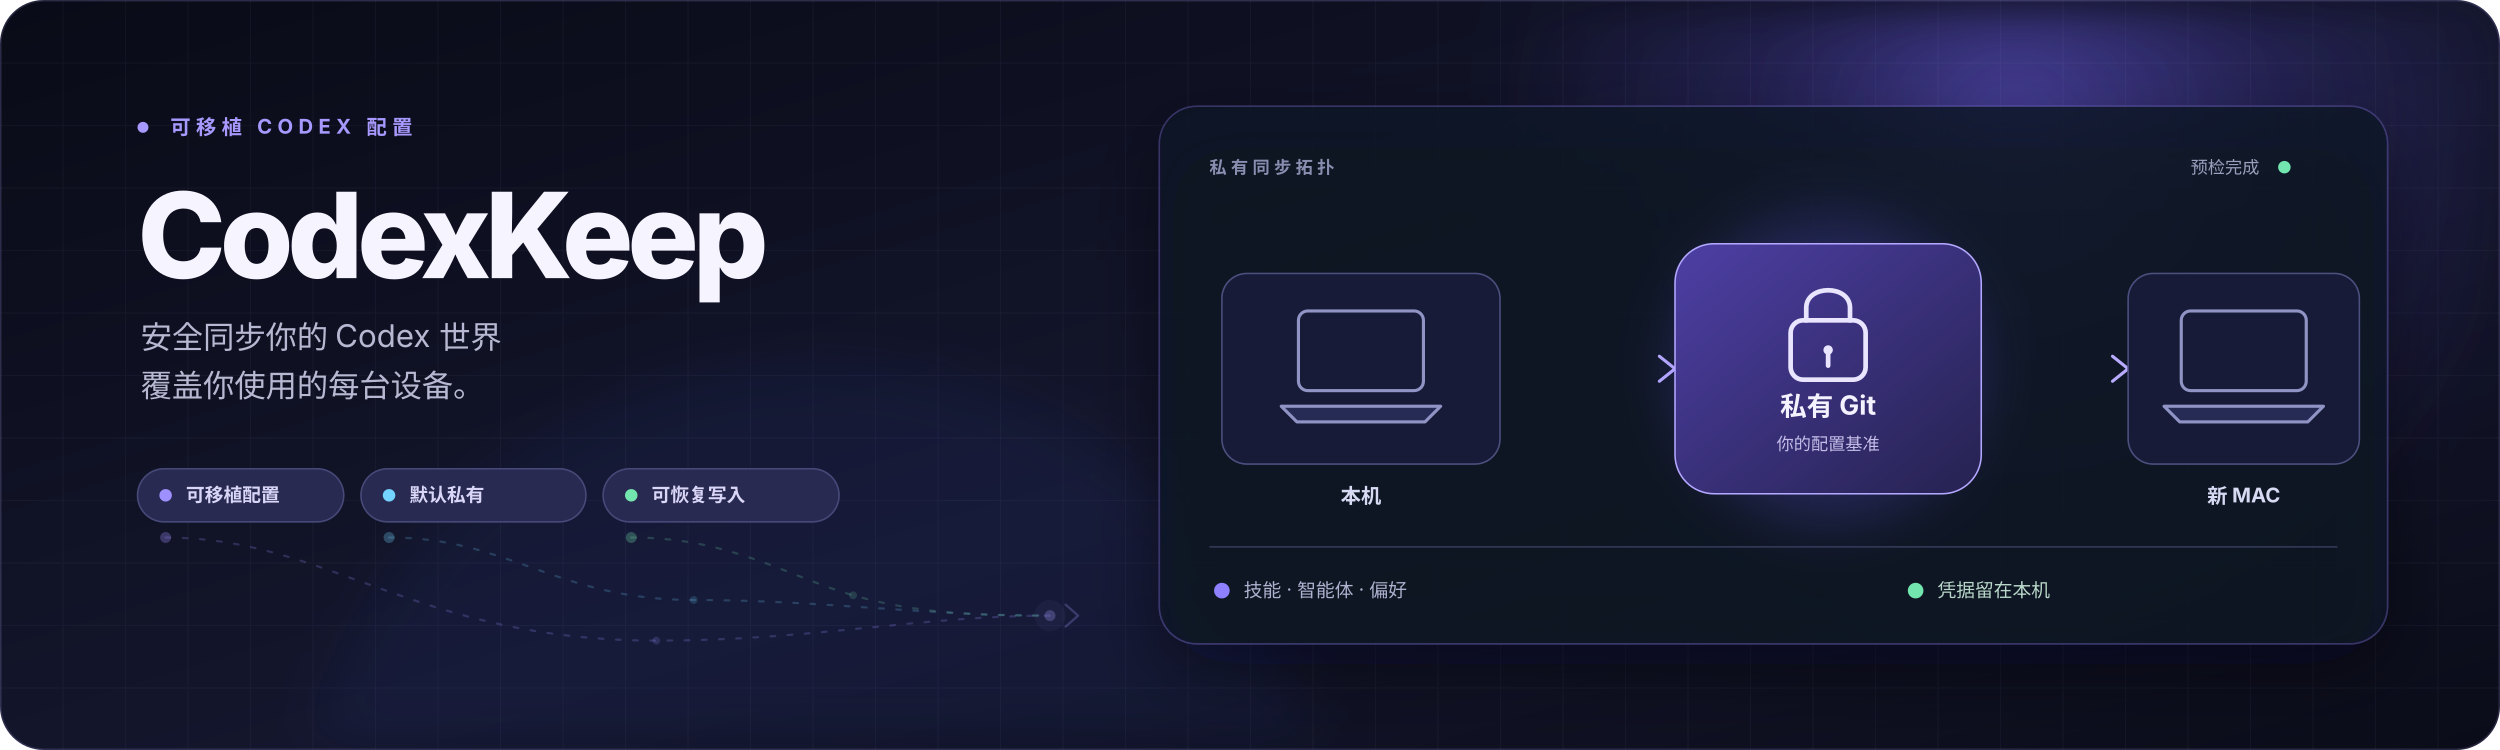
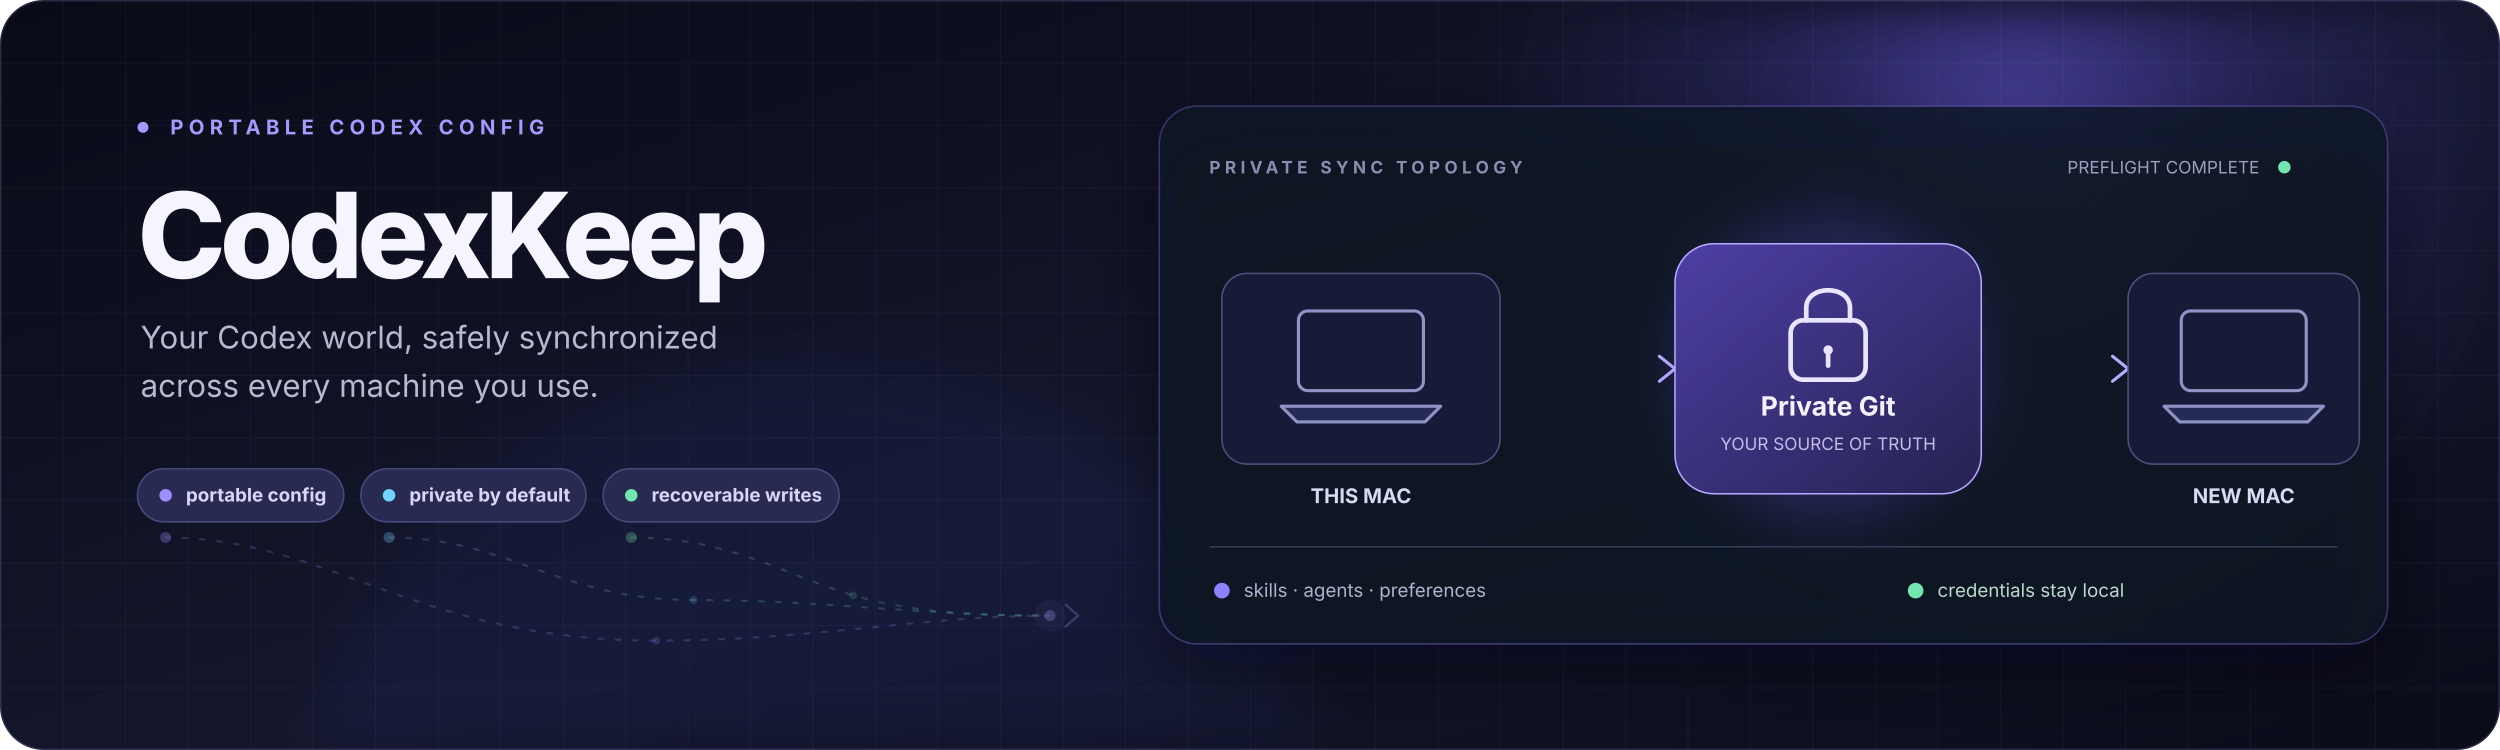
<svg xmlns="http://www.w3.org/2000/svg" width="1600" height="480" viewBox="0 0 1600 480" role="img" aria-labelledby="title description">
  <defs>
    <linearGradient id="background" x1="0" y1="0" x2="1" y2="1">
      <stop offset="0" stop-color="#090b17" />
      <stop offset="0.56" stop-color="#14162d" />
      <stop offset="1" stop-color="#0b0c19" />
    </linearGradient>
    <radialGradient id="violetGlow" cx="0.5" cy="0.5" r="0.5">
      <stop offset="0" stop-color="#7867ff" stop-opacity="0.52" />
      <stop offset="0.48" stop-color="#6555ed" stop-opacity="0.2" />
      <stop offset="1" stop-color="#6555ed" stop-opacity="0" />
    </radialGradient>
    <linearGradient id="vault" x1="0" y1="0" x2="1" y2="1">
      <stop offset="0" stop-color="#4d3fa5" />
      <stop offset="1" stop-color="#262250" />
    </linearGradient>
    <linearGradient id="route" x1="0" y1="0" x2="1" y2="0">
      <stop offset="0" stop-color="#8b80e4" />
      <stop offset="0.5" stop-color="#d0c6ff" />
      <stop offset="1" stop-color="#8b80e4" />
    </linearGradient>
    <filter id="softGlow" x="-80%" y="-80%" width="260%" height="260%">
      <feGaussianBlur stdDeviation="18" />
    </filter>
    <filter id="cardShadow" x="-30%" y="-40%" width="160%" height="180%">
      <feDropShadow dx="0" dy="18" stdDeviation="22" flood-color="#02030a" flood-opacity="0.52" />
    </filter>
    <pattern id="grid" width="40" height="40" patternUnits="userSpaceOnUse">
      <path d="M 40 0 L 0 0 0 40" fill="none" stroke="#bcb7ff" stroke-opacity="0.055" stroke-width="1" />
    </pattern>
    <clipPath id="frame">
      <rect width="1600" height="480" rx="28" />
    </clipPath>
  </defs>
  <g clip-path="url(#frame)">
    <rect width="1600" height="480" fill="url(#background)" />
    <circle cx="1290" cy="82" r="340" fill="url(#violetGlow)" filter="url(#softGlow)" />
    <circle cx="520" cy="560" r="330" fill="#3157c9" opacity="0.08" filter="url(#softGlow)" />
    <rect width="1600" height="480" fill="url(#grid)" />
    <g font-family="-apple-system, BlinkMacSystemFont, Segoe UI, sans-serif">
      <g transform="translate(88 78)">
        <rect x="0" y="0" width="7" height="7" rx="3.5" fill="#a799ff" />
        <text x="21" y="8" fill="#a799ff" font-size="13" font-weight="700" letter-spacing="3.4">
-           可移植 CODEX 配置
+           PORTABLE CODEX CONFIG
        </text>
        <text x="0" y="100" fill="#f6f4ff" font-size="76" font-weight="760" letter-spacing="-3.8">
          CodexKeep
        </text>
        <text x="2" y="145" fill="#b7b9d2" font-size="20">
-           安全同步你的 Codex 世界
+           Your Codex world, safely synchronized
        </text>
        <text x="2" y="176" fill="#b7b9d2" font-size="20">
-           覆盖你使用的每台设备。
+           across every machine you use.
        </text>
        <g transform="translate(0 222)" font-size="12" font-weight="650">
          <g>
            <rect width="132" height="34" rx="17" fill="#282a51" stroke="#474a79" />
            <circle cx="18" cy="17" r="4" fill="#9e90ff" />
-             <text x="31" y="21" fill="#d9d6f8">可移植配置</text>
+             <text x="31" y="21" fill="#d9d6f8">portable config</text>
          </g>
          <g transform="translate(143)">
            <rect width="144" height="34" rx="17" fill="#282a51" stroke="#474a79" />
            <circle cx="18" cy="17" r="4" fill="#73d5ff" />
-             <text x="31" y="21" fill="#d9d6f8">默认私有</text>
+             <text x="31" y="21" fill="#d9d6f8">private by default</text>
          </g>
          <g transform="translate(298)">
            <rect width="151" height="34" rx="17" fill="#282a51" stroke="#474a79" />
            <circle cx="18" cy="17" r="4" fill="#73e5af" />
-             <text x="31" y="21" fill="#d9d6f8">可恢复写入</text>
+             <text x="31" y="21" fill="#d9d6f8">recoverable writes</text>
          </g>
        </g>
      </g>
      <g transform="translate(742 68)">
        <rect width="786" height="344" rx="24" fill="#101329" fill-opacity="0.84" stroke="#7d72d7" stroke-opacity="0.36" filter="url(#cardShadow)" />
        <text x="32" y="43" fill="#898daf" font-size="11" font-weight="700" letter-spacing="2.8">
-           私有同步拓扑
+           PRIVATE SYNC TOPOLOGY
        </text>
        <circle cx="720" cy="39" r="4" fill="#73e5af" />
        <text x="704" y="43" fill="#9ba0bd" font-size="11" text-anchor="end">
-           预检完成
+           PREFLIGHT COMPLETE
        </text>
        <g transform="translate(40 88)">
          <path d="M 178 80 H 290" fill="none" stroke="url(#route)" stroke-width="2" />
          <path d="M 486 80 H 580" fill="none" stroke="url(#route)" stroke-width="2" />
          <path d="M 280 72 L 290 80 280 88" fill="none" stroke="#b9abff" stroke-width="2" stroke-linecap="round" stroke-linejoin="round" />
          <path d="M 570 72 L 580 80 570 88" fill="none" stroke="#b9abff" stroke-width="2" stroke-linecap="round" stroke-linejoin="round" />
          <g>
            <rect x="0" y="19" width="178" height="122" rx="16" fill="#181b38" stroke="#4c507f" />
            <rect x="49" y="43" width="80" height="51" rx="6" fill="none" stroke="#8f94c5" stroke-width="2" />
            <path d="M 38 104 H 140 L 130 114 H 48 Z" fill="#262b56" stroke="#8f94c5" stroke-width="2" stroke-linejoin="round" />
            <text x="89" y="166" fill="#d8daf4" font-size="13" font-weight="650" text-anchor="middle">
-               本机
+               THIS MAC
            </text>
          </g>
          <g>
            <circle cx="388" cy="80" r="98" fill="#6858ee" opacity="0.24" filter="url(#softGlow)" />
            <rect x="290" y="0" width="196" height="160" rx="25" fill="url(#vault)" stroke="#b4a7ff" />
            <g transform="translate(364 29)" fill="none" stroke="#e9e5ff" stroke-width="3" stroke-linecap="round" stroke-linejoin="round">
              <rect x="0" y="20" width="48" height="38" rx="8" />
              <path d="M 10 20 V 12 C 10 -3 38 -3 38 12 V 20" />
              <circle cx="24" cy="39" r="3" fill="#e9e5ff" stroke="none" />
              <path d="M 24 42 V 49" />
            </g>
            <text x="388" y="110" fill="#f5f2ff" font-size="17" font-weight="720" text-anchor="middle">
-               私有 Git
+               Private Git
            </text>
            <text x="388" y="132" fill="#c4bee9" font-size="11" text-anchor="middle">
-               你的配置基准
+               YOUR SOURCE OF TRUTH
            </text>
          </g>
          <g>
            <rect x="580" y="19" width="148" height="122" rx="16" fill="#181b38" stroke="#4c507f" />
            <rect x="614" y="43" width="80" height="51" rx="6" fill="none" stroke="#8f94c5" stroke-width="2" />
            <path d="M 603 104 H 705 L 695 114 H 613 Z" fill="#262b56" stroke="#8f94c5" stroke-width="2" stroke-linejoin="round" />
            <text x="654" y="166" fill="#d8daf4" font-size="13" font-weight="650" text-anchor="middle">
-               新 MAC
+               NEW MAC
            </text>
          </g>
        </g>
        <line x1="32" y1="282" x2="754" y2="282" stroke="#3d4164" stroke-opacity="0.8" />
        <g transform="translate(34 304)" font-size="12">
          <circle cx="6" cy="6" r="5" fill="#8e80ff" />
          <text x="20" y="10" fill="#aeb1cf">
-             技能 · 智能体 · 偏好
+             skills · agents · preferences
          </text>
          <circle cx="450" cy="6" r="5" fill="#73e5af" />
          <text x="464" y="10" fill="#b9d8ca">
-             凭据留在本机
+             credentials stay local
          </text>
        </g>
      </g>
    </g>
    <g id="sync-trails" fill="none" stroke-linecap="round" stroke-linejoin="round">
      <path d="M 106 344 C 210 344 266 410 420 410 C 520 410 590 394 672 394" stroke="#9e90ff" stroke-opacity="0.22" stroke-width="1.4" stroke-dasharray="3 8" />
      <path d="M 249 344 C 326 344 356 384 444 384 C 526 384 590 394 672 394" stroke="#73d5ff" stroke-opacity="0.2" stroke-width="1.4" stroke-dasharray="3 8" />
      <path d="M 404 344 C 468 344 504 369 546 381 C 588 393 628 394 672 394" stroke="#73e5af" stroke-opacity="0.2" stroke-width="1.4" stroke-dasharray="3 8" />
      <g stroke="none">
        <circle cx="106" cy="344" r="3.5" fill="#9e90ff" opacity="0.3" />
        <circle cx="249" cy="344" r="3.5" fill="#73d5ff" opacity="0.28" />
        <circle cx="404" cy="344" r="3.5" fill="#73e5af" opacity="0.28" />
        <circle cx="420" cy="410" r="2.5" fill="#9e90ff" opacity="0.18" />
        <circle cx="444" cy="384" r="2.5" fill="#73d5ff" opacity="0.17" />
        <circle cx="546" cy="381" r="2.5" fill="#73e5af" opacity="0.17" />
        <circle cx="672" cy="394" r="10" fill="#a799ff" opacity="0.05" />
        <circle cx="672" cy="394" r="3.5" fill="#a799ff" opacity="0.28" />
      </g>
      <path d="M 682 387 L 690 394 682 401" stroke="#a799ff" stroke-opacity="0.26" stroke-width="1.5" />
    </g>
    <rect x="0.5" y="0.5" width="1599" height="479" rx="27.5" fill="none" stroke="#9790d8" stroke-opacity="0.2" />
  </g>
</svg>
